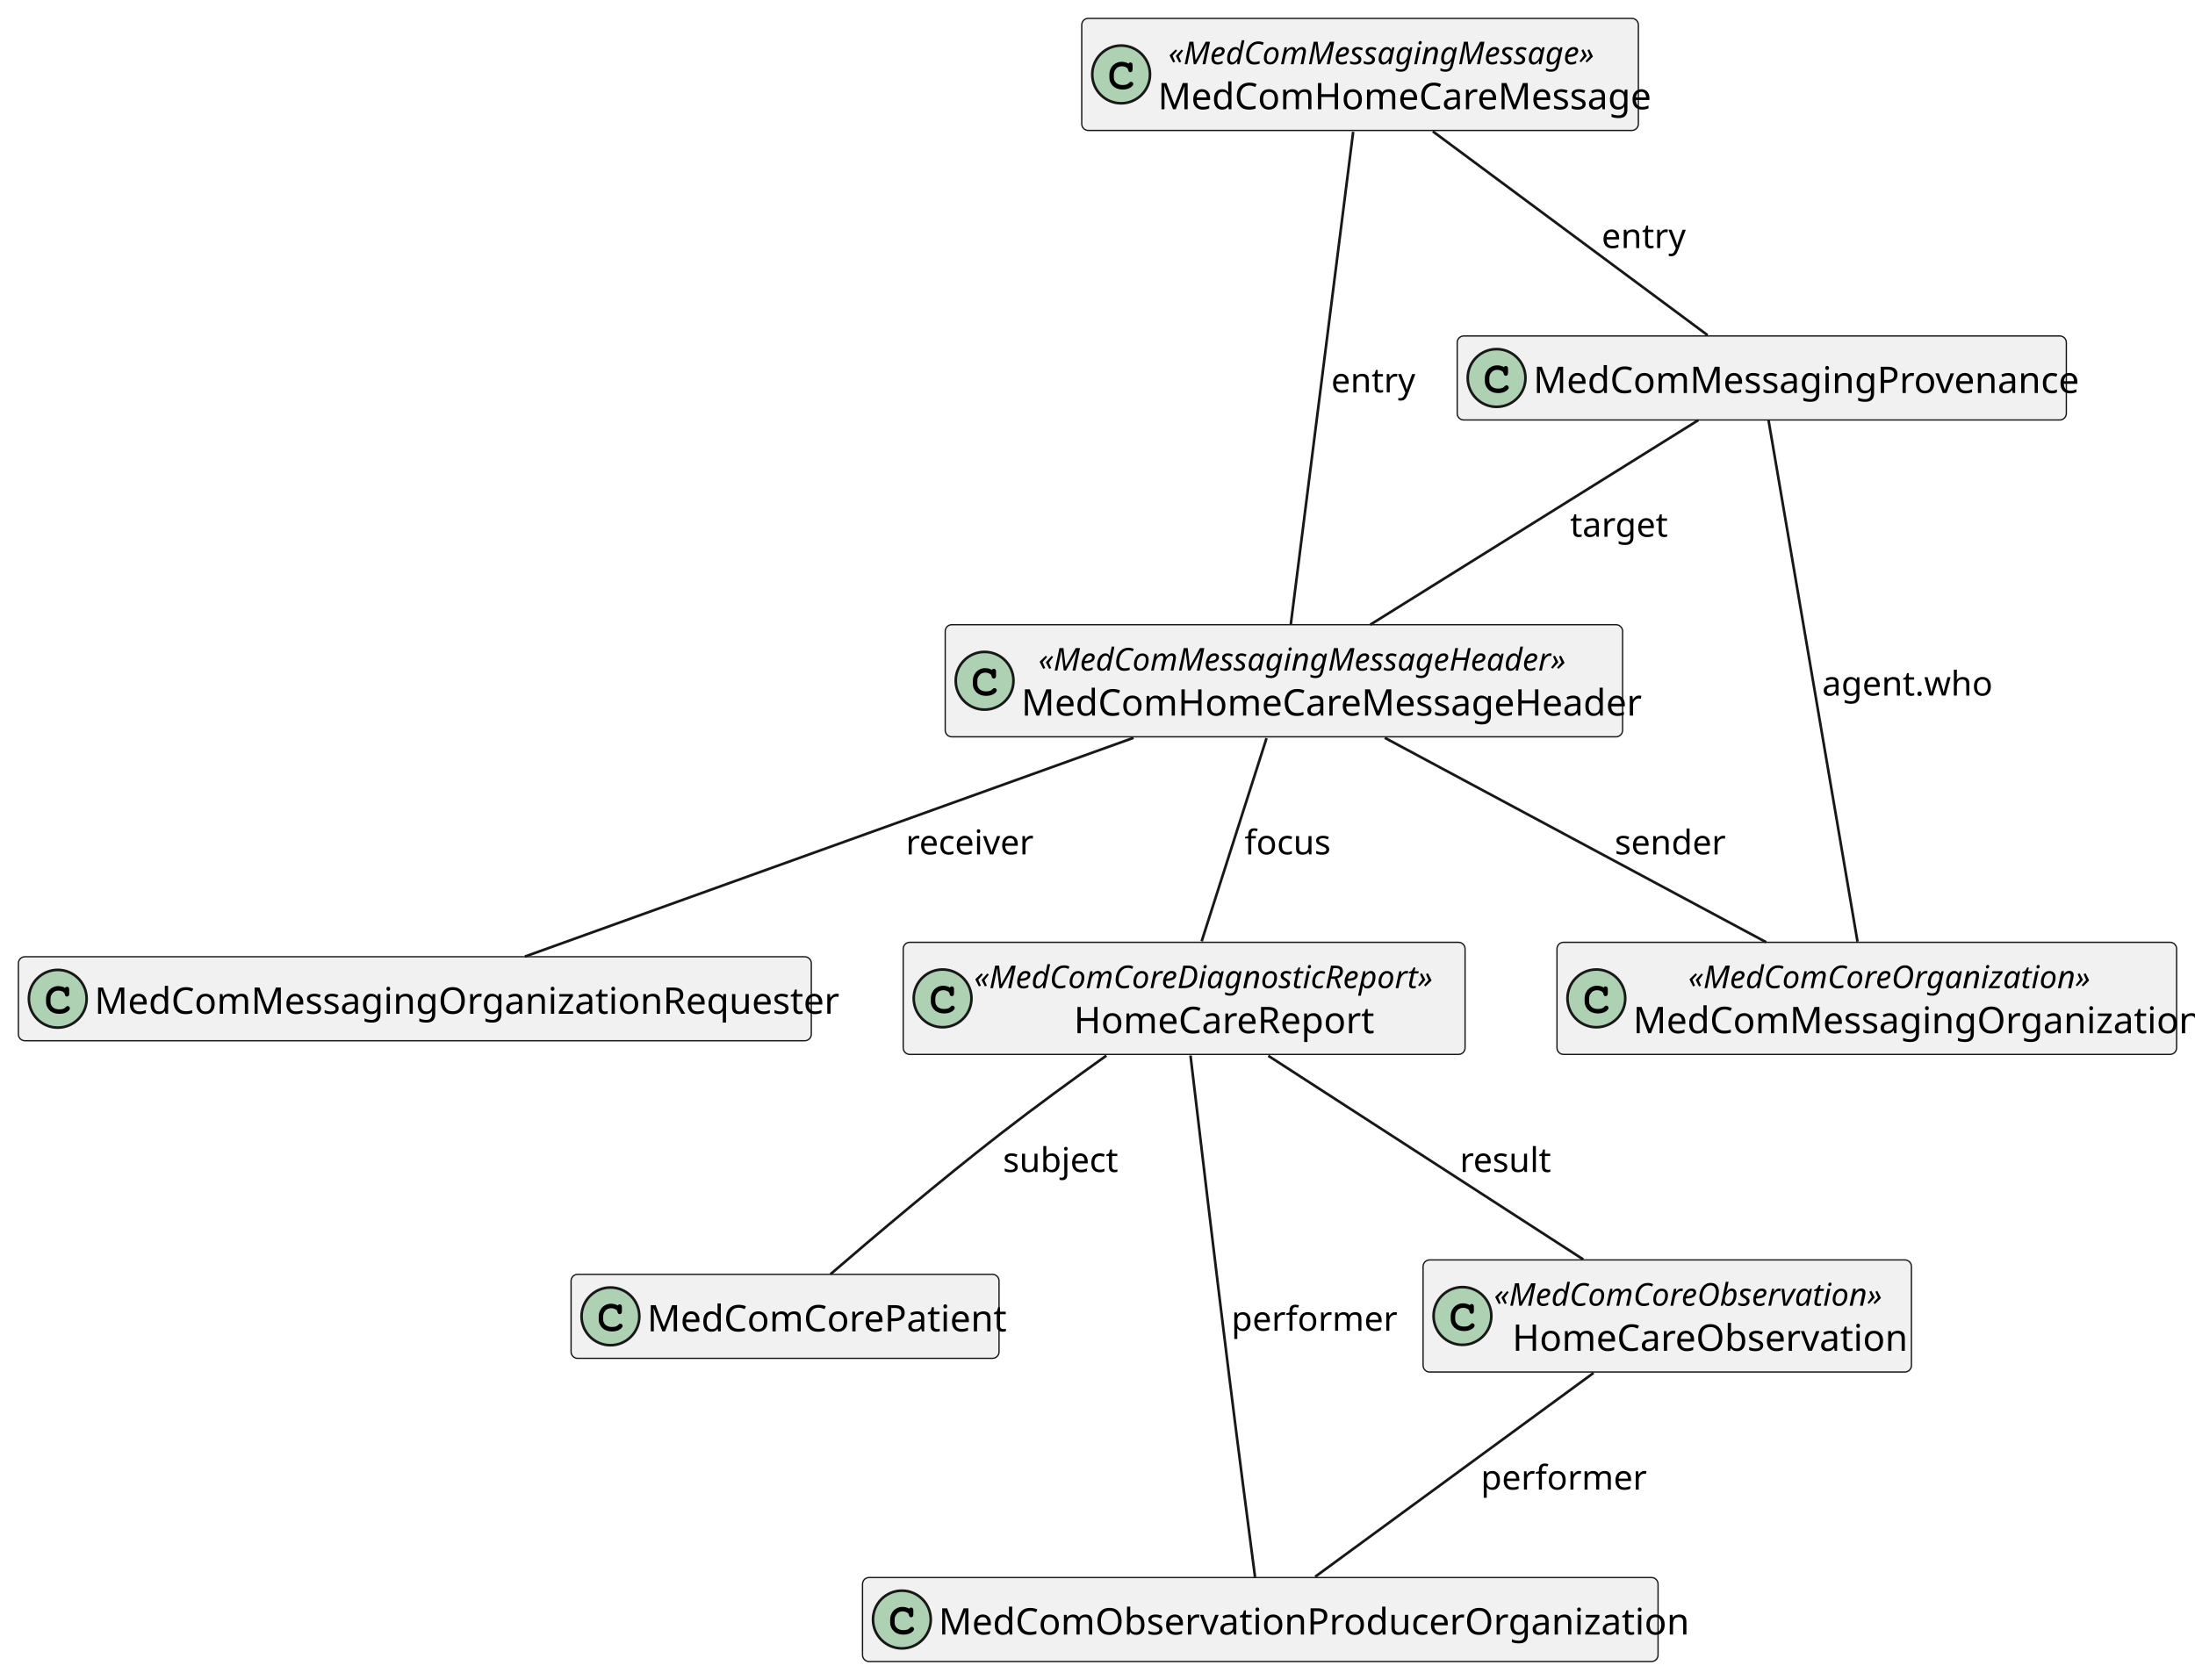
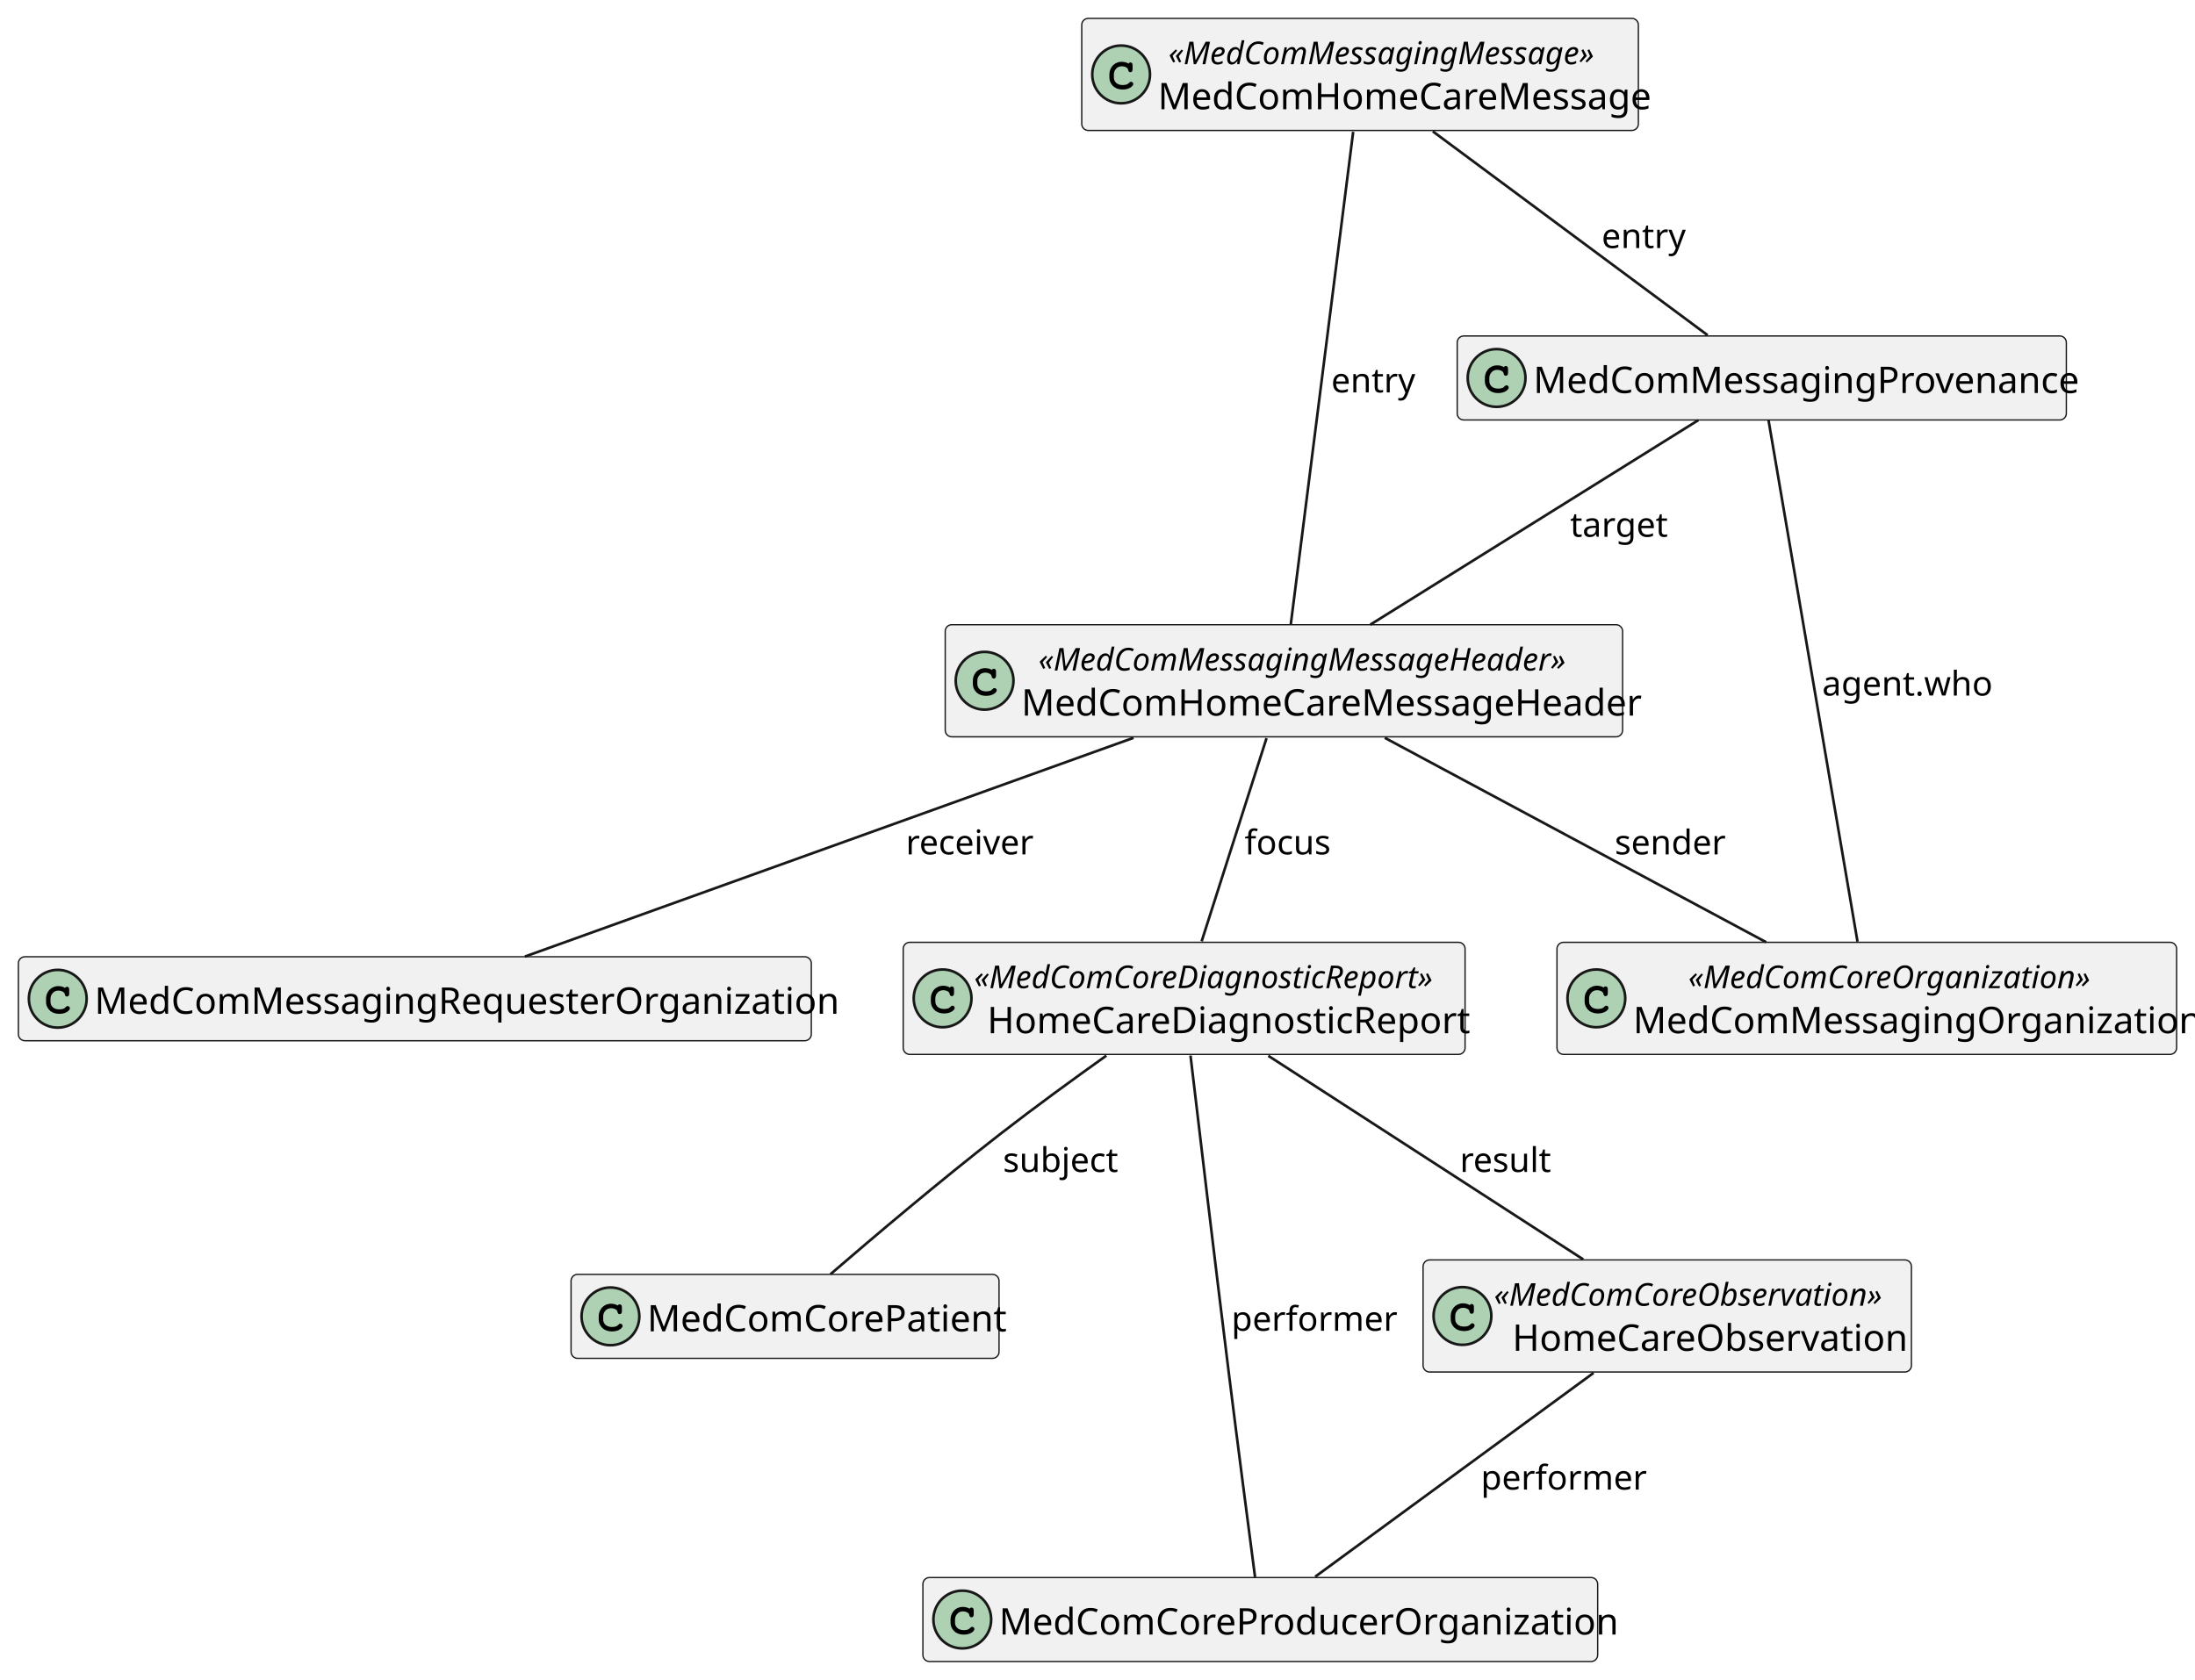
<svg xmlns="http://www.w3.org/2000/svg" contentStyleType="text/css" height="640px" preserveAspectRatio="none" style="width:836px;height:640px;background:#FFFFFF;" version="1.1" viewBox="0 0 836 640" width="836px" zoomAndPan="magnify">
  <defs />
  <g>
    <g id="elem_message">
      <rect codeLine="6" fill="#F1F1F1" height="42.703" id="message" rx="2.5" ry="2.5" style="stroke:#181818;stroke-width:0.5;" width="212" x="412" y="7" />
      <ellipse cx="427" cy="28.352" fill="#ADD1B2" rx="11" ry="11" style="stroke:#181818;stroke-width:1.0;" />
      <path d="M429.766,24.227 Q429.922,24.008 430.109,23.898 Q430.297,23.789 430.516,23.789 Q430.891,23.789 431.125,24.055 Q431.359,24.305 431.359,24.914 L431.359,26.367 Q431.359,26.977 431.125,27.242 Q430.891,27.508 430.516,27.508 Q430.172,27.508 429.969,27.305 Q429.766,27.117 429.656,26.602 Q429.609,26.242 429.422,26.055 Q429.094,25.68 428.484,25.461 Q427.875,25.242 427.25,25.242 Q426.484,25.242 425.844,25.57 Q425.219,25.898 424.719,26.648 Q424.234,27.398 424.234,28.43 L424.234,29.523 Q424.234,30.758 425.125,31.586 Q426.016,32.398 427.609,32.398 Q428.547,32.398 429.203,32.148 Q429.594,31.992 430.016,31.555 Q430.281,31.289 430.422,31.211 Q430.578,31.133 430.781,31.133 Q431.109,31.133 431.359,31.398 Q431.625,31.648 431.625,31.992 Q431.625,32.336 431.281,32.742 Q430.781,33.32 429.984,33.648 Q428.906,34.102 427.609,34.102 Q426.094,34.102 424.891,33.477 Q423.906,32.977 423.219,31.914 Q422.531,30.836 422.531,29.555 L422.531,28.398 Q422.531,27.07 423.141,25.93 Q423.766,24.773 424.859,24.164 Q425.953,23.539 427.188,23.539 Q427.922,23.539 428.562,23.711 Q429.219,23.867 429.766,24.227 Z " fill="#000000" />
      <text fill="#000000" font-family="sans-serif" font-size="12" font-style="italic" lengthAdjust="spacing" textLength="172" x="445" y="24.457">«MedComMessagingMessage»</text>
      <text fill="#000000" font-family="sans-serif" font-size="14" lengthAdjust="spacing" textLength="180" x="441" y="41.627">MedComHomeCareMessage</text>
    </g>
    <g id="elem_messageheader">
      <rect codeLine="7" fill="#F1F1F1" height="42.703" id="messageheader" rx="2.5" ry="2.5" style="stroke:#181818;stroke-width:0.5;" width="258" x="360" y="238" />
      <ellipse cx="375" cy="259.352" fill="#ADD1B2" rx="11" ry="11" style="stroke:#181818;stroke-width:1.0;" />
      <path d="M377.766,255.227 Q377.922,255.008 378.109,254.898 Q378.297,254.789 378.516,254.789 Q378.891,254.789 379.125,255.055 Q379.359,255.305 379.359,255.914 L379.359,257.367 Q379.359,257.977 379.125,258.242 Q378.891,258.508 378.516,258.508 Q378.172,258.508 377.969,258.305 Q377.766,258.117 377.656,257.602 Q377.609,257.242 377.422,257.055 Q377.094,256.68 376.484,256.461 Q375.875,256.242 375.25,256.242 Q374.484,256.242 373.844,256.57 Q373.219,256.898 372.719,257.648 Q372.234,258.398 372.234,259.43 L372.234,260.523 Q372.234,261.758 373.125,262.586 Q374.016,263.398 375.609,263.398 Q376.547,263.398 377.203,263.148 Q377.594,262.992 378.016,262.555 Q378.281,262.289 378.422,262.211 Q378.578,262.133 378.781,262.133 Q379.109,262.133 379.359,262.398 Q379.625,262.648 379.625,262.992 Q379.625,263.336 379.281,263.742 Q378.781,264.32 377.984,264.648 Q376.906,265.102 375.609,265.102 Q374.094,265.102 372.891,264.477 Q371.906,263.977 371.219,262.914 Q370.531,261.836 370.531,260.555 L370.531,259.398 Q370.531,258.07 371.141,256.93 Q371.766,255.773 372.859,255.164 Q373.953,254.539 375.188,254.539 Q375.922,254.539 376.562,254.711 Q377.219,254.867 377.766,255.227 Z " fill="#000000" />
      <text fill="#000000" font-family="sans-serif" font-size="12" font-style="italic" lengthAdjust="spacing" textLength="213" x="395.5" y="255.457">«MedComMessagingMessageHeader»</text>
      <text fill="#000000" font-family="sans-serif" font-size="14" lengthAdjust="spacing" textLength="226" x="389" y="272.627">MedComHomeCareMessageHeader</text>
    </g>
    <g id="elem_provenance">
      <rect codeLine="8" fill="#F1F1F1" height="32" id="provenance" rx="2.5" ry="2.5" style="stroke:#181818;stroke-width:0.5;" width="232" x="555" y="128" />
      <ellipse cx="570" cy="144" fill="#ADD1B2" rx="11" ry="11" style="stroke:#181818;stroke-width:1.0;" />
      <path d="M572.766,139.875 Q572.922,139.656 573.109,139.547 Q573.297,139.438 573.516,139.438 Q573.891,139.438 574.125,139.703 Q574.359,139.953 574.359,140.562 L574.359,142.016 Q574.359,142.625 574.125,142.891 Q573.891,143.156 573.516,143.156 Q573.172,143.156 572.969,142.953 Q572.766,142.766 572.656,142.25 Q572.609,141.891 572.422,141.703 Q572.094,141.328 571.484,141.109 Q570.875,140.891 570.25,140.891 Q569.484,140.891 568.844,141.219 Q568.219,141.547 567.719,142.297 Q567.234,143.047 567.234,144.078 L567.234,145.172 Q567.234,146.406 568.125,147.234 Q569.016,148.047 570.609,148.047 Q571.547,148.047 572.203,147.797 Q572.594,147.641 573.016,147.203 Q573.281,146.938 573.422,146.859 Q573.578,146.781 573.781,146.781 Q574.109,146.781 574.359,147.047 Q574.625,147.297 574.625,147.641 Q574.625,147.984 574.281,148.391 Q573.781,148.969 572.984,149.297 Q571.906,149.75 570.609,149.75 Q569.094,149.75 567.891,149.125 Q566.906,148.625 566.219,147.562 Q565.531,146.484 565.531,145.203 L565.531,144.047 Q565.531,142.719 566.141,141.578 Q566.766,140.422 567.859,139.812 Q568.953,139.188 570.188,139.188 Q570.922,139.188 571.562,139.359 Q572.219,139.516 572.766,139.875 Z " fill="#000000" />
      <text fill="#000000" font-family="sans-serif" font-size="14" lengthAdjust="spacing" textLength="200" x="584" y="149.728">MedComMessagingProvenance</text>
    </g>
    <g id="elem_messagingOrganization">
      <rect codeLine="9" fill="#F1F1F1" height="42.703" id="messagingOrganization" rx="2.5" ry="2.5" style="stroke:#181818;stroke-width:0.5;" width="236" x="593" y="359" />
      <ellipse cx="608" cy="380.352" fill="#ADD1B2" rx="11" ry="11" style="stroke:#181818;stroke-width:1.0;" />
      <path d="M610.766,376.227 Q610.922,376.008 611.109,375.898 Q611.297,375.789 611.516,375.789 Q611.891,375.789 612.125,376.055 Q612.359,376.305 612.359,376.914 L612.359,378.367 Q612.359,378.977 612.125,379.242 Q611.891,379.508 611.516,379.508 Q611.172,379.508 610.969,379.305 Q610.766,379.117 610.656,378.602 Q610.609,378.242 610.422,378.055 Q610.094,377.68 609.484,377.461 Q608.875,377.242 608.25,377.242 Q607.484,377.242 606.844,377.57 Q606.219,377.898 605.719,378.648 Q605.234,379.398 605.234,380.43 L605.234,381.523 Q605.234,382.758 606.125,383.586 Q607.016,384.398 608.609,384.398 Q609.547,384.398 610.203,384.148 Q610.594,383.992 611.016,383.555 Q611.281,383.289 611.422,383.211 Q611.578,383.133 611.781,383.133 Q612.109,383.133 612.359,383.398 Q612.625,383.648 612.625,383.992 Q612.625,384.336 612.281,384.742 Q611.781,385.32 610.984,385.648 Q609.906,386.102 608.609,386.102 Q607.094,386.102 605.891,385.477 Q604.906,384.977 604.219,383.914 Q603.531,382.836 603.531,381.555 L603.531,380.398 Q603.531,379.07 604.141,377.93 Q604.766,376.773 605.859,376.164 Q606.953,375.539 608.188,375.539 Q608.922,375.539 609.562,375.711 Q610.219,375.867 610.766,376.227 Z " fill="#000000" />
      <text fill="#000000" font-family="sans-serif" font-size="12" font-style="italic" lengthAdjust="spacing" textLength="162" x="643" y="376.457">«MedComCoreOrganization»</text>
      <text fill="#000000" font-family="sans-serif" font-size="14" lengthAdjust="spacing" textLength="204" x="622" y="393.627">MedComMessagingOrganization</text>
    </g>
    <g id="elem_observationRequester">
      <rect codeLine="10" fill="#F1F1F1" height="32" id="observationRequester" rx="2.5" ry="2.5" style="stroke:#181818;stroke-width:0.5;" width="302" x="7" y="364.5" />
      <ellipse cx="22" cy="380.5" fill="#ADD1B2" rx="11" ry="11" style="stroke:#181818;stroke-width:1.0;" />
      <path d="M24.766,376.375 Q24.922,376.156 25.109,376.047 Q25.297,375.938 25.516,375.938 Q25.891,375.938 26.125,376.203 Q26.359,376.453 26.359,377.062 L26.359,378.516 Q26.359,379.125 26.125,379.391 Q25.891,379.656 25.516,379.656 Q25.172,379.656 24.969,379.453 Q24.766,379.266 24.656,378.75 Q24.609,378.391 24.422,378.203 Q24.094,377.828 23.484,377.609 Q22.875,377.391 22.25,377.391 Q21.484,377.391 20.844,377.719 Q20.219,378.047 19.719,378.797 Q19.234,379.547 19.234,380.578 L19.234,381.672 Q19.234,382.906 20.125,383.734 Q21.016,384.547 22.609,384.547 Q23.547,384.547 24.203,384.297 Q24.594,384.141 25.016,383.703 Q25.281,383.438 25.422,383.359 Q25.578,383.281 25.781,383.281 Q26.109,383.281 26.359,383.547 Q26.625,383.797 26.625,384.141 Q26.625,384.484 26.281,384.891 Q25.781,385.469 24.984,385.797 Q23.906,386.25 22.609,386.25 Q21.094,386.25 19.891,385.625 Q18.906,385.125 18.219,384.062 Q17.531,382.984 17.531,381.703 L17.531,380.547 Q17.531,379.219 18.141,378.078 Q18.766,376.922 19.859,376.312 Q20.953,375.688 22.188,375.688 Q22.922,375.688 23.562,375.859 Q24.219,376.016 24.766,376.375 Z " fill="#000000" />
-       <text fill="#000000" font-family="sans-serif" font-size="14" lengthAdjust="spacing" textLength="270" x="36" y="386.228">MedComMessagingOrganizationRequester</text>
+       <text fill="#000000" font-family="sans-serif" font-size="14" lengthAdjust="spacing" textLength="270" x="36" y="386.228">MedComMessagingRequesterOrganization</text>
    </g>
    <g id="elem_patient">
      <rect codeLine="11" fill="#F1F1F1" height="32" id="patient" rx="2.5" ry="2.5" style="stroke:#181818;stroke-width:0.5;" width="163" x="217.5" y="485.5" />
      <ellipse cx="232.5" cy="501.5" fill="#ADD1B2" rx="11" ry="11" style="stroke:#181818;stroke-width:1.0;" />
      <path d="M235.266,497.375 Q235.422,497.156 235.609,497.047 Q235.797,496.938 236.016,496.938 Q236.391,496.938 236.625,497.203 Q236.859,497.453 236.859,498.062 L236.859,499.516 Q236.859,500.125 236.625,500.391 Q236.391,500.656 236.016,500.656 Q235.672,500.656 235.469,500.453 Q235.266,500.266 235.156,499.75 Q235.109,499.391 234.922,499.203 Q234.594,498.828 233.984,498.609 Q233.375,498.391 232.75,498.391 Q231.984,498.391 231.344,498.719 Q230.719,499.047 230.219,499.797 Q229.734,500.547 229.734,501.578 L229.734,502.672 Q229.734,503.906 230.625,504.734 Q231.516,505.547 233.109,505.547 Q234.047,505.547 234.703,505.297 Q235.094,505.141 235.516,504.703 Q235.781,504.438 235.922,504.359 Q236.078,504.281 236.281,504.281 Q236.609,504.281 236.859,504.547 Q237.125,504.797 237.125,505.141 Q237.125,505.484 236.781,505.891 Q236.281,506.469 235.484,506.797 Q234.406,507.25 233.109,507.25 Q231.594,507.25 230.391,506.625 Q229.406,506.125 228.719,505.062 Q228.031,503.984 228.031,502.703 L228.031,501.547 Q228.031,500.219 228.641,499.078 Q229.266,497.922 230.359,497.312 Q231.453,496.688 232.688,496.688 Q233.422,496.688 234.062,496.859 Q234.719,497.016 235.266,497.375 Z " fill="#000000" />
      <text fill="#000000" font-family="sans-serif" font-size="14" lengthAdjust="spacing" textLength="131" x="246.5" y="507.228">MedComCorePatient</text>
    </g>
    <g id="elem_organization">
-       <rect codeLine="12" fill="#F1F1F1" height="32" id="organization" rx="2.5" ry="2.5" style="stroke:#181818;stroke-width:0.5;" width="303" x="328.5" y="601" />
-       <ellipse cx="343.5" cy="617" fill="#ADD1B2" rx="11" ry="11" style="stroke:#181818;stroke-width:1.0;" />
-       <path d="M346.266,612.875 Q346.422,612.656 346.609,612.547 Q346.797,612.438 347.016,612.438 Q347.391,612.438 347.625,612.703 Q347.859,612.953 347.859,613.562 L347.859,615.016 Q347.859,615.625 347.625,615.891 Q347.391,616.156 347.016,616.156 Q346.672,616.156 346.469,615.953 Q346.266,615.766 346.156,615.25 Q346.109,614.891 345.922,614.703 Q345.594,614.328 344.984,614.109 Q344.375,613.891 343.75,613.891 Q342.984,613.891 342.344,614.219 Q341.719,614.547 341.219,615.297 Q340.734,616.047 340.734,617.078 L340.734,618.172 Q340.734,619.406 341.625,620.234 Q342.516,621.047 344.109,621.047 Q345.047,621.047 345.703,620.797 Q346.094,620.641 346.516,620.203 Q346.781,619.938 346.922,619.859 Q347.078,619.781 347.281,619.781 Q347.609,619.781 347.859,620.047 Q348.125,620.297 348.125,620.641 Q348.125,620.984 347.781,621.391 Q347.281,621.969 346.484,622.297 Q345.406,622.75 344.109,622.75 Q342.594,622.75 341.391,622.125 Q340.406,621.625 339.719,620.562 Q339.031,619.484 339.031,618.203 L339.031,617.047 Q339.031,615.719 339.641,614.578 Q340.266,613.422 341.359,612.812 Q342.453,612.188 343.688,612.188 Q344.422,612.188 345.062,612.359 Q345.719,612.516 346.266,612.875 Z " fill="#000000" />
-       <text fill="#000000" font-family="sans-serif" font-size="14" lengthAdjust="spacing" textLength="271" x="357.5" y="622.729">MedComObservationProducerOrganization</text>
+       <rect codeLine="12" fill="#F1F1F1" height="32" id="organization" rx="2.5" ry="2.5" style="stroke:#181818;stroke-width:0.5;" width="257" x="351.5" y="601" />
+       <ellipse cx="366.5" cy="617" fill="#ADD1B2" rx="11" ry="11" style="stroke:#181818;stroke-width:1.0;" />
+       <path d="M369.266,612.875 Q369.422,612.656 369.609,612.547 Q369.797,612.438 370.016,612.438 Q370.391,612.438 370.625,612.703 Q370.859,612.953 370.859,613.562 L370.859,615.016 Q370.859,615.625 370.625,615.891 Q370.391,616.156 370.016,616.156 Q369.672,616.156 369.469,615.953 Q369.266,615.766 369.156,615.25 Q369.109,614.891 368.922,614.703 Q368.594,614.328 367.984,614.109 Q367.375,613.891 366.75,613.891 Q365.984,613.891 365.344,614.219 Q364.719,614.547 364.219,615.297 Q363.734,616.047 363.734,617.078 L363.734,618.172 Q363.734,619.406 364.625,620.234 Q365.516,621.047 367.109,621.047 Q368.047,621.047 368.703,620.797 Q369.094,620.641 369.516,620.203 Q369.781,619.938 369.922,619.859 Q370.078,619.781 370.281,619.781 Q370.609,619.781 370.859,620.047 Q371.125,620.297 371.125,620.641 Q371.125,620.984 370.781,621.391 Q370.281,621.969 369.484,622.297 Q368.406,622.75 367.109,622.75 Q365.594,622.75 364.391,622.125 Q363.406,621.625 362.719,620.562 Q362.031,619.484 362.031,618.203 L362.031,617.047 Q362.031,615.719 362.641,614.578 Q363.266,613.422 364.359,612.812 Q365.453,612.188 366.688,612.188 Q367.422,612.188 368.062,612.359 Q368.719,612.516 369.266,612.875 Z " fill="#000000" />
+       <text fill="#000000" font-family="sans-serif" font-size="14" lengthAdjust="spacing" textLength="225" x="380.5" y="622.729">MedComCoreProducerOrganization</text>
    </g>
    <g id="elem_diagnosticReport">
      <rect codeLine="14" fill="#F1F1F1" height="42.703" id="diagnosticReport" rx="2.5" ry="2.5" style="stroke:#181818;stroke-width:0.5;" width="214" x="344" y="359" />
      <ellipse cx="359" cy="380.352" fill="#ADD1B2" rx="11" ry="11" style="stroke:#181818;stroke-width:1.0;" />
      <path d="M361.766,376.227 Q361.922,376.008 362.109,375.898 Q362.297,375.789 362.516,375.789 Q362.891,375.789 363.125,376.055 Q363.359,376.305 363.359,376.914 L363.359,378.367 Q363.359,378.977 363.125,379.242 Q362.891,379.508 362.516,379.508 Q362.172,379.508 361.969,379.305 Q361.766,379.117 361.656,378.602 Q361.609,378.242 361.422,378.055 Q361.094,377.68 360.484,377.461 Q359.875,377.242 359.25,377.242 Q358.484,377.242 357.844,377.57 Q357.219,377.898 356.719,378.648 Q356.234,379.398 356.234,380.43 L356.234,381.523 Q356.234,382.758 357.125,383.586 Q358.016,384.398 359.609,384.398 Q360.547,384.398 361.203,384.148 Q361.594,383.992 362.016,383.555 Q362.281,383.289 362.422,383.211 Q362.578,383.133 362.781,383.133 Q363.109,383.133 363.359,383.398 Q363.625,383.648 363.625,383.992 Q363.625,384.336 363.281,384.742 Q362.781,385.32 361.984,385.648 Q360.906,386.102 359.609,386.102 Q358.094,386.102 356.891,385.477 Q355.906,384.977 355.219,383.914 Q354.531,382.836 354.531,381.555 L354.531,380.398 Q354.531,379.07 355.141,377.93 Q355.766,376.773 356.859,376.164 Q357.953,375.539 359.188,375.539 Q359.922,375.539 360.562,375.711 Q361.219,375.867 361.766,376.227 Z " fill="#000000" />
      <text fill="#000000" font-family="sans-serif" font-size="12" font-style="italic" lengthAdjust="spacing" textLength="186" x="371" y="376.457">«MedComCoreDiagnosticReport»</text>
-       <text fill="#000000" font-family="sans-serif" font-size="14" lengthAdjust="spacing" textLength="110" x="409" y="393.627">HomeCareReport</text>
+       <text fill="#000000" font-family="sans-serif" font-size="14" lengthAdjust="spacing" textLength="176" x="376" y="393.627">HomeCareDiagnosticReport</text>
    </g>
    <g id="elem_coreobservation">
      <rect codeLine="15" fill="#F1F1F1" height="42.703" id="coreobservation" rx="2.5" ry="2.5" style="stroke:#181818;stroke-width:0.5;" width="186" x="542" y="480" />
      <ellipse cx="557" cy="501.352" fill="#ADD1B2" rx="11" ry="11" style="stroke:#181818;stroke-width:1.0;" />
      <path d="M559.766,497.227 Q559.922,497.008 560.109,496.898 Q560.297,496.789 560.516,496.789 Q560.891,496.789 561.125,497.055 Q561.359,497.305 561.359,497.914 L561.359,499.367 Q561.359,499.977 561.125,500.242 Q560.891,500.508 560.516,500.508 Q560.172,500.508 559.969,500.305 Q559.766,500.117 559.656,499.602 Q559.609,499.242 559.422,499.055 Q559.094,498.68 558.484,498.461 Q557.875,498.242 557.25,498.242 Q556.484,498.242 555.844,498.57 Q555.219,498.898 554.719,499.648 Q554.234,500.398 554.234,501.43 L554.234,502.523 Q554.234,503.758 555.125,504.586 Q556.016,505.398 557.609,505.398 Q558.547,505.398 559.203,505.148 Q559.594,504.992 560.016,504.555 Q560.281,504.289 560.422,504.211 Q560.578,504.133 560.781,504.133 Q561.109,504.133 561.359,504.398 Q561.625,504.648 561.625,504.992 Q561.625,505.336 561.281,505.742 Q560.781,506.32 559.984,506.648 Q558.906,507.102 557.609,507.102 Q556.094,507.102 554.891,506.477 Q553.906,505.977 553.219,504.914 Q552.531,503.836 552.531,502.555 L552.531,501.398 Q552.531,500.07 553.141,498.93 Q553.766,497.773 554.859,497.164 Q555.953,496.539 557.188,496.539 Q557.922,496.539 558.562,496.711 Q559.219,496.867 559.766,497.227 Z " fill="#000000" />
      <text fill="#000000" font-family="sans-serif" font-size="12" font-style="italic" lengthAdjust="spacing" textLength="158" x="569" y="497.457">«MedComCoreObservation»</text>
      <text fill="#000000" font-family="sans-serif" font-size="14" lengthAdjust="spacing" textLength="144" x="576" y="514.627">HomeCareObservation</text>
    </g>
    <g id="link_message_messageheader">
      <path codeLine="17" d="M515.38,50.23 C509.85,93.83 497.1,194.57 491.6,237.99 " fill="none" id="message-messageheader" style="stroke:#181818;stroke-width:1.0;" />
      <text fill="#000000" font-family="sans-serif" font-size="13" lengthAdjust="spacing" textLength="29" x="507" y="149.495">entry</text>
    </g>
    <g id="link_messageheader_diagnosticReport">
      <path codeLine="18" d="M482.38,281.23 C475.45,302.94 464.62,336.84 457.67,358.61 " fill="none" id="messageheader-diagnosticReport" style="stroke:#181818;stroke-width:1.0;" />
      <text fill="#000000" font-family="sans-serif" font-size="13" lengthAdjust="spacing" textLength="31" x="474" y="325.495">focus</text>
    </g>
    <g id="link_message_provenance">
      <path codeLine="19" d="M545.71,50.05 C575.85,72.41 623.33,107.64 650.36,127.69 " fill="none" id="message-provenance" style="stroke:#181818;stroke-width:1.0;" />
      <text fill="#000000" font-family="sans-serif" font-size="13" lengthAdjust="spacing" textLength="29" x="610" y="94.495">entry</text>
    </g>
    <g id="link_provenance_messageheader">
      <path codeLine="20" d="M646.83,160.07 C614.73,180.09 557.9,215.53 521.9,237.98 " fill="none" id="provenance-messageheader" style="stroke:#181818;stroke-width:1.0;" />
      <text fill="#000000" font-family="sans-serif" font-size="13" lengthAdjust="spacing" textLength="33" x="598" y="204.495">target</text>
    </g>
    <g id="link_provenance_messagingOrganization">
      <path codeLine="21" d="M673.56,160.03 C680.48,200.56 699.53,312.23 707.46,358.74 " fill="none" id="provenance-messagingOrganization" style="stroke:#181818;stroke-width:1.0;" />
      <text fill="#000000" font-family="sans-serif" font-size="13" lengthAdjust="spacing" textLength="59" x="694" y="264.995">agent.who</text>
    </g>
    <g id="link_diagnosticReport_patient">
      <path codeLine="22" d="M421.37,402.17 C408.77,411.14 394.02,421.89 381,432 C358.15,449.75 332.7,471.31 316.3,485.44 " fill="none" id="diagnosticReport-patient" style="stroke:#181818;stroke-width:1.0;" />
      <text fill="#000000" font-family="sans-serif" font-size="13" lengthAdjust="spacing" textLength="42" x="382" y="446.495">subject</text>
    </g>
    <g id="link_diagnosticReport_organization">
      <path codeLine="23" d="M453.42,402.13 C456.67,429.69 462.65,480.03 468,523 C471.42,550.46 475.59,582.46 478.01,600.86 " fill="none" id="diagnosticReport-organization" style="stroke:#181818;stroke-width:1.0;" />
      <text fill="#000000" font-family="sans-serif" font-size="13" lengthAdjust="spacing" textLength="54" x="469" y="506.995">performer</text>
    </g>
    <g id="link_diagnosticReport_coreobservation">
      <path codeLine="24" d="M483.05,402.23 C516.72,424 569.36,458.05 603.01,479.81 " fill="none" id="diagnosticReport-coreobservation" style="stroke:#181818;stroke-width:1.0;" />
      <text fill="#000000" font-family="sans-serif" font-size="13" lengthAdjust="spacing" textLength="32" x="556" y="446.495">result</text>
    </g>
    <g id="link_coreobservation_organization">
      <path codeLine="25" d="M606.93,523.05 C576.4,545.41 528.29,580.64 500.91,600.69 " fill="none" id="coreobservation-organization" style="stroke:#181818;stroke-width:1.0;" />
      <text fill="#000000" font-family="sans-serif" font-size="13" lengthAdjust="spacing" textLength="54" x="564" y="567.495">performer</text>
    </g>
    <g id="link_messageheader_observationRequester">
      <path codeLine="28" d="M431.72,281.09 C365.67,304.84 258.65,343.32 199.91,364.43 " fill="none" id="messageheader-observationRequester" style="stroke:#181818;stroke-width:1.0;" />
      <text fill="#000000" font-family="sans-serif" font-size="13" lengthAdjust="spacing" textLength="44" x="345" y="325.495">receiver</text>
    </g>
    <g id="link_messageheader_messagingOrganization">
      <path codeLine="29" d="M527.42,281.09 C568.12,302.91 632.02,337.16 672.68,358.96 " fill="none" id="messageheader-messagingOrganization" style="stroke:#181818;stroke-width:1.0;" />
      <text fill="#000000" font-family="sans-serif" font-size="13" lengthAdjust="spacing" textLength="39" x="615" y="325.495">sender</text>
    </g>
  </g>
</svg>
